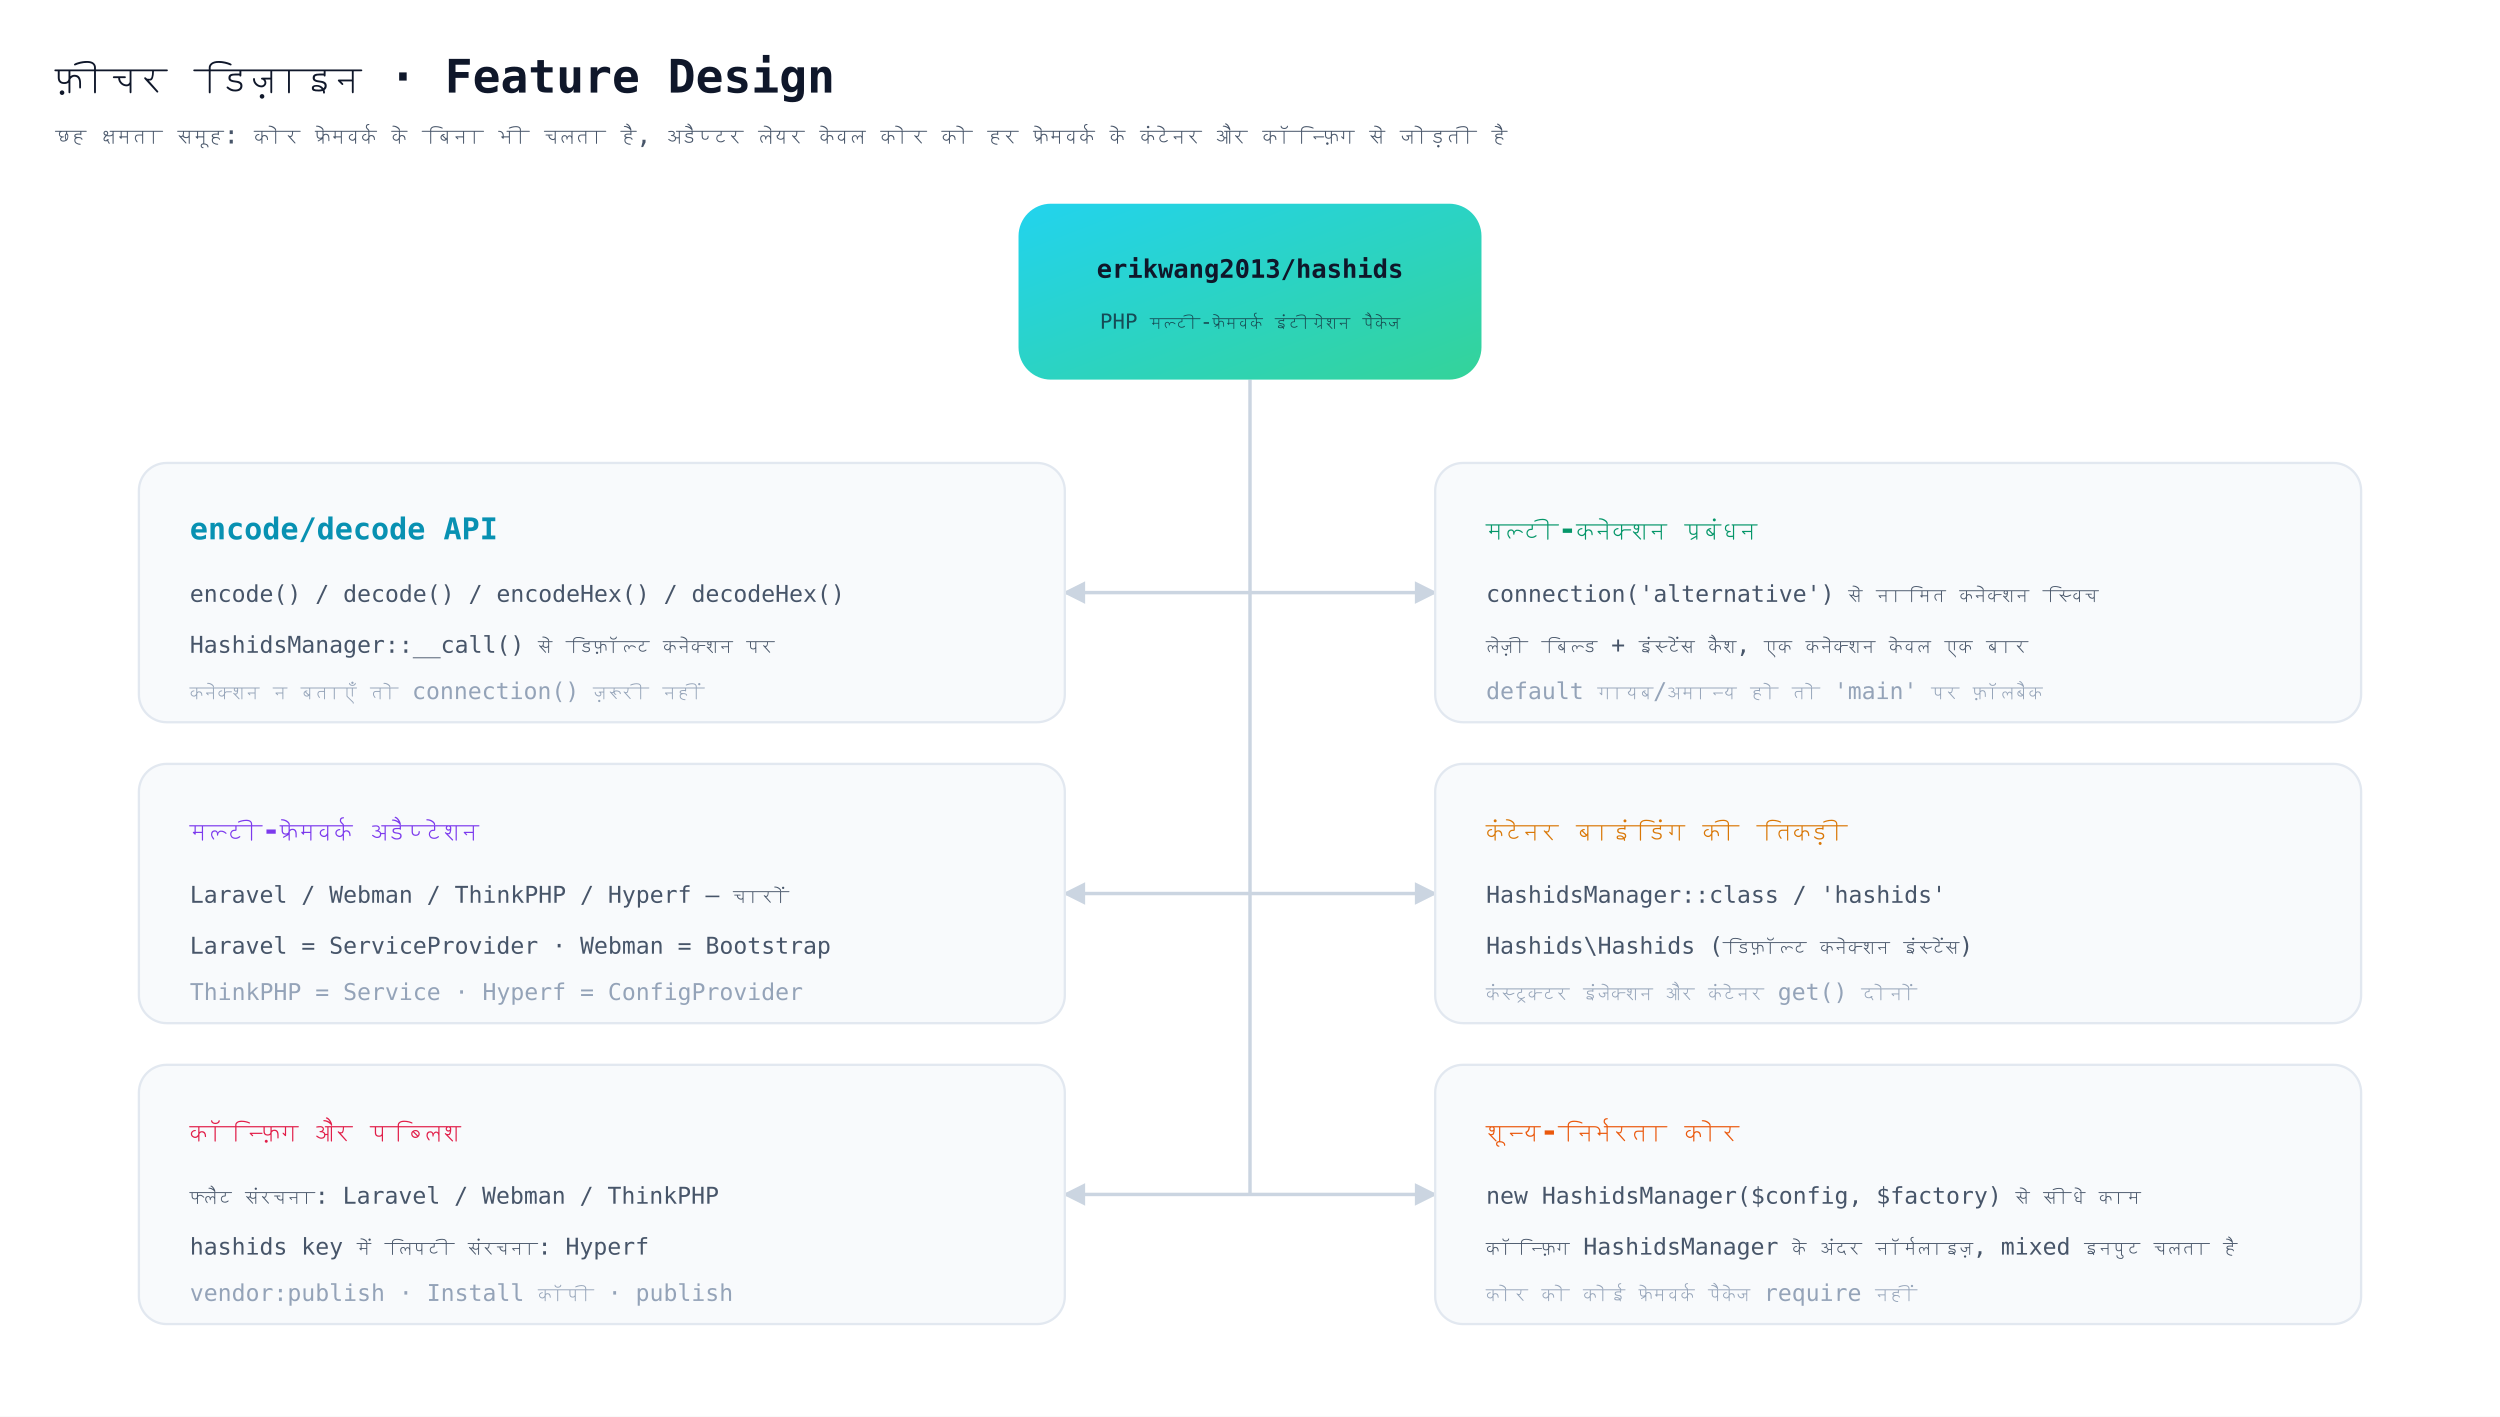
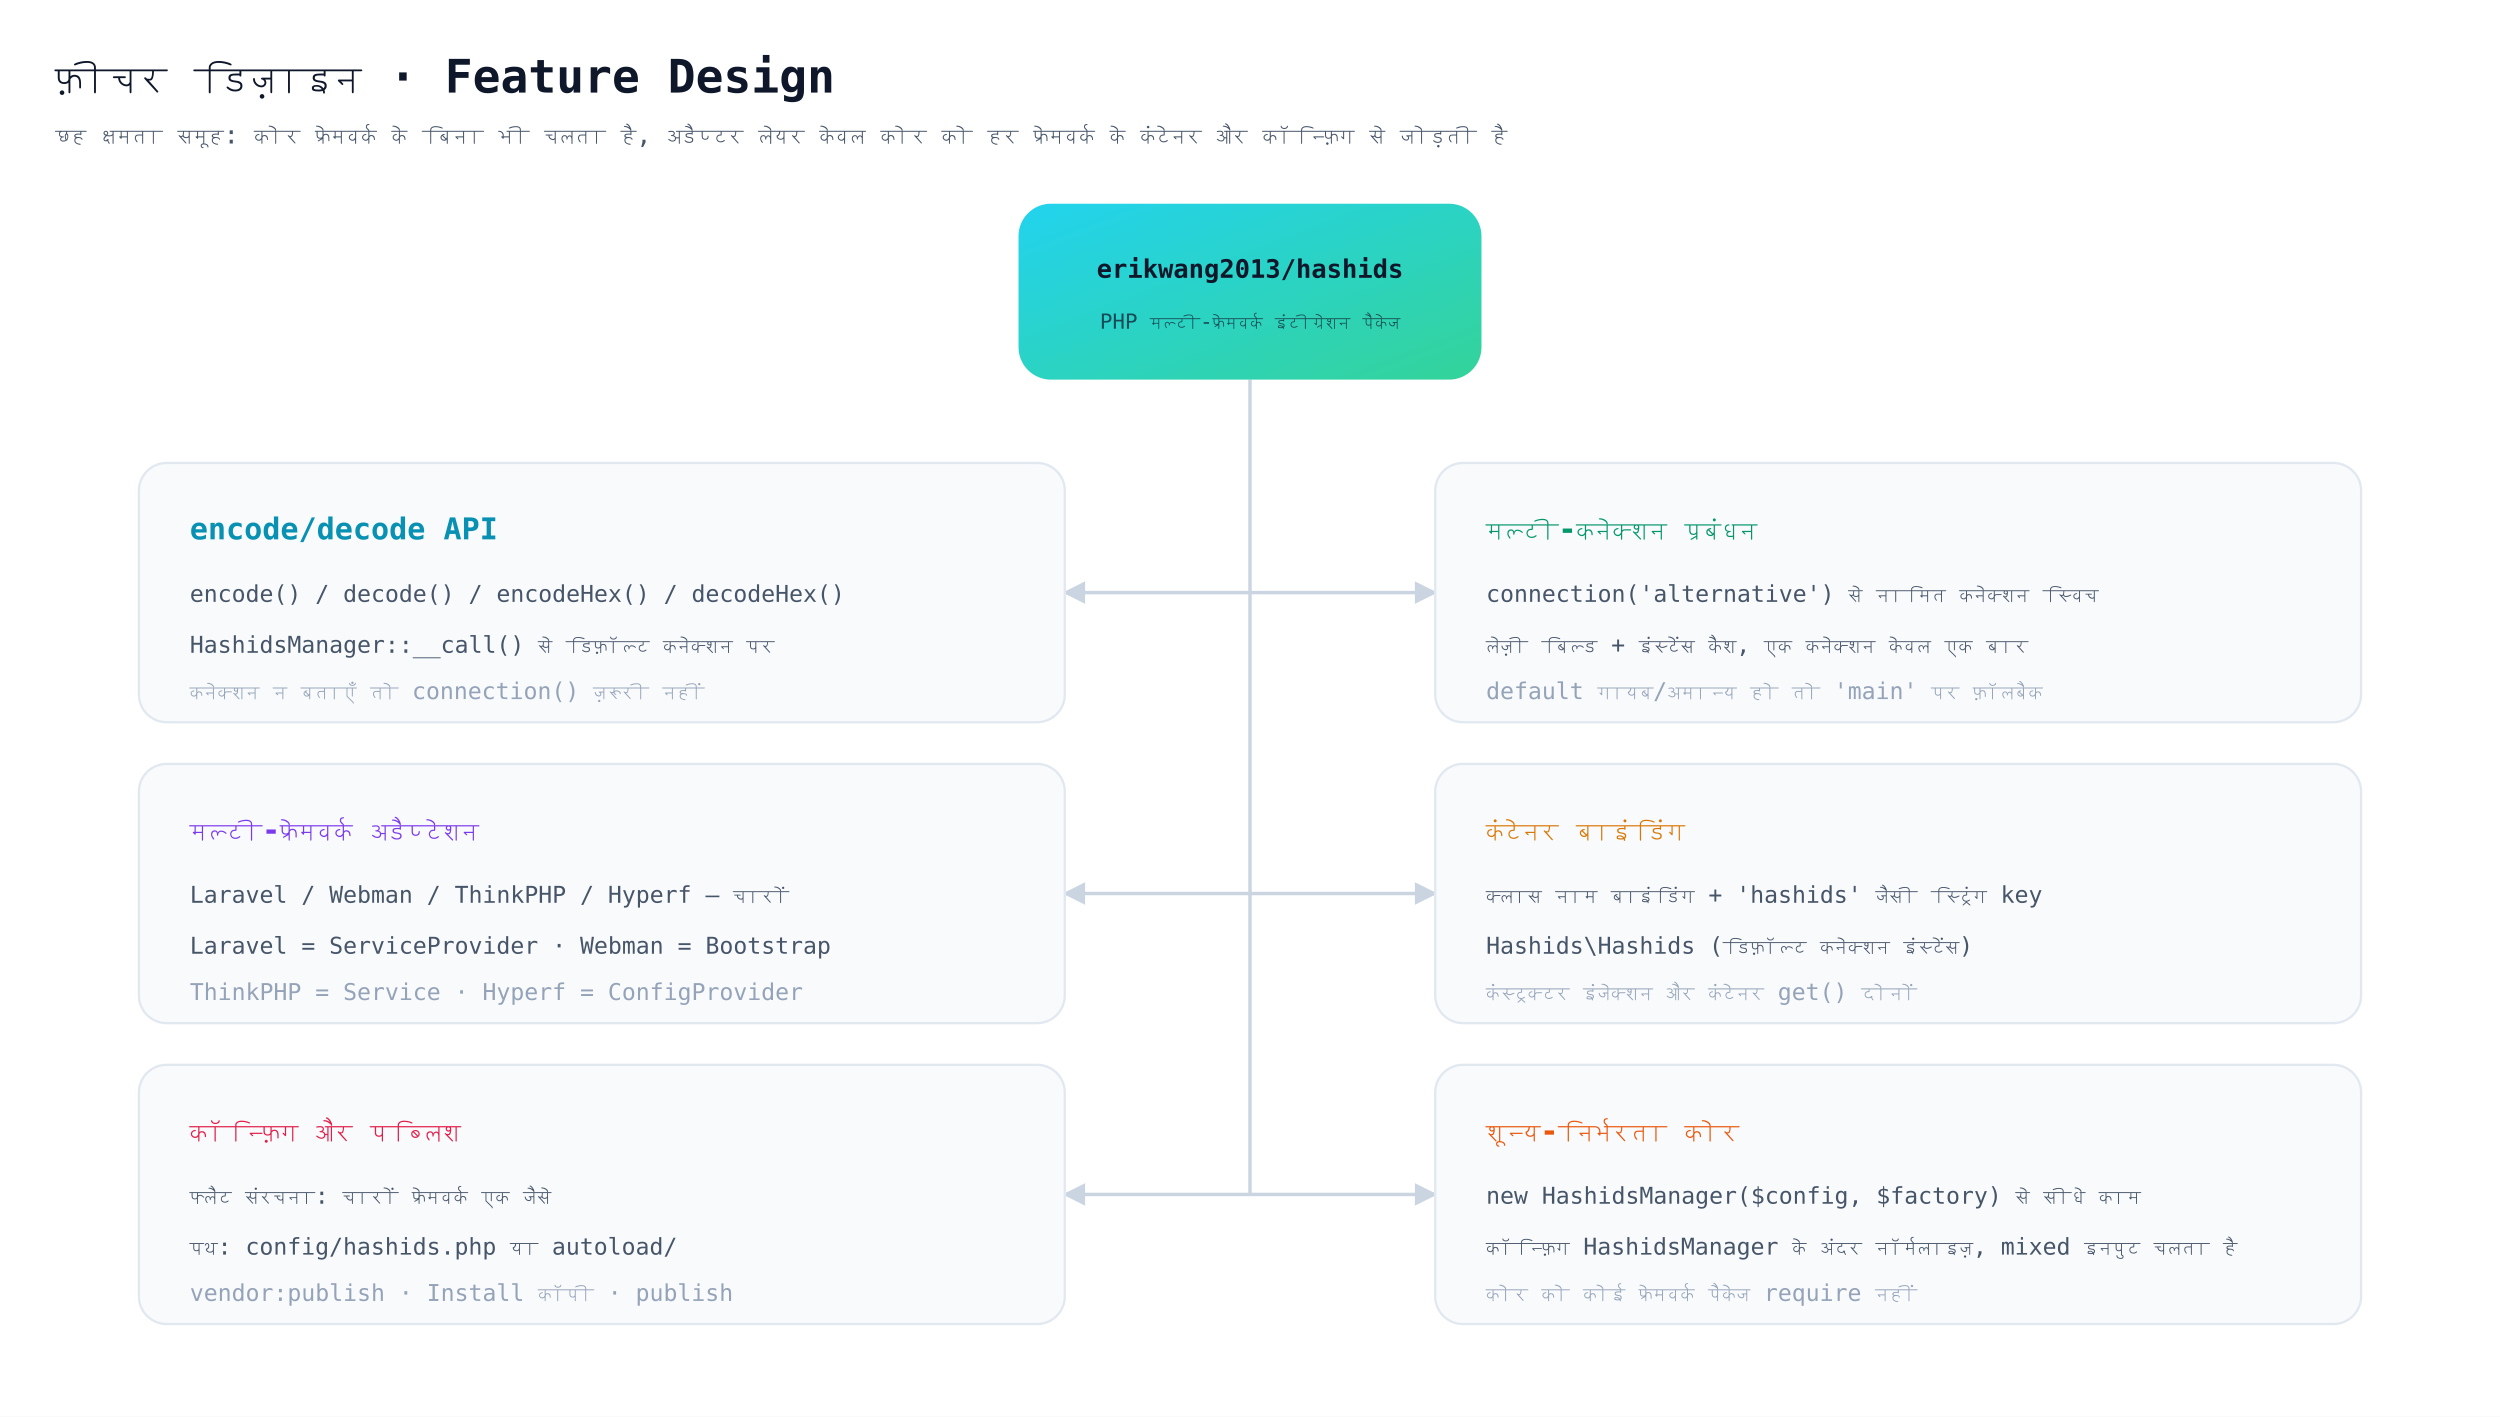
<svg xmlns="http://www.w3.org/2000/svg" viewBox="0 0 1080 612" role="img" aria-labelledby="featTitle featDesc">
  <defs>
    <style>
      text { font-family: ui-monospace, SFMono-Regular, Menlo, Consolas, "DejaVu Sans Mono", "PingFang SC", "Microsoft YaHei", monospace; }
      .bg     { fill: #ffffff; }
      .card   { fill: #f8fafc; stroke: #e2e8f0; stroke-width: 1; }
      .spine  { stroke: #cbd5e1; stroke-width: 1.5; fill: none; }
      .t-primary { fill: #0f172a; font-weight: 600; }
      .t-muted   { fill: #475569; }
      .t-dim     { fill: #94a3b8; }
      .t-frontend   { fill: #0891b2; font-weight: 600; }
      .t-backend    { fill: #059669; font-weight: 600; }
      .t-database   { fill: #7c3aed; font-weight: 600; }
      .t-cloud      { fill: #d97706; font-weight: 600; }
      .t-security   { fill: #e11d48; font-weight: 600; }
      .t-messagebus { fill: #ea580c; font-weight: 600; }
      .a-head { fill: #cbd5e1; }

      @media (prefers-color-scheme: dark) {
        .bg    { fill: #0b1220; }
        .card  { fill: #0f172a; stroke: #1e293b; }
        .spine { stroke: #334155; }
        .t-primary { fill: #f8fafc; }
        .t-muted   { fill: #94a3b8; }
        .t-dim     { fill: #64748b; }
        .t-frontend   { fill: #22d3ee; }
        .t-backend    { fill: #34d399; }
        .t-database   { fill: #a78bfa; }
        .t-cloud      { fill: #fbbf24; }
        .t-security   { fill: #fb7185; }
        .t-messagebus { fill: #fb923c; }
        .a-head { fill: #334155; }
      }
    </style>
    <marker id="ah" viewBox="0 0 10 10" refX="9" refY="5" markerWidth="6.5" markerHeight="6.5" orient="auto">
      <path d="M0 0 L10 5 L0 10 z" class="a-head" />
    </marker>
    <linearGradient id="rootGrad" x1="0" y1="0" x2="1" y2="1">
      <stop offset="0" stop-color="#22d3ee" />
      <stop offset="1" stop-color="#34d399" />
    </linearGradient>
  </defs>
  <rect class="bg" x="0" y="0" width="1080" height="612" />
  <text x="24" y="40" class="t-primary" font-size="20">फ़ीचर डिज़ाइन · Feature Design</text>
  <text x="24" y="62" class="t-muted" font-size="11">छह क्षमता समूह: कोर फ्रेमवर्क के बिना भी चलता है, अडैप्टर लेयर केवल कोर को हर फ्रेमवर्क के कंटेनर और कॉन्फ़िग से जोड़ती है</text>
  <path class="spine" d="M540 164 V516" />
  <path class="spine" d="M540 256 H460" marker-end="url(#ah)" />
  <path class="spine" d="M540 386 H460" marker-end="url(#ah)" />
  <path class="spine" d="M540 516 H460" marker-end="url(#ah)" />
  <path class="spine" d="M540 256 H620" marker-end="url(#ah)" />
  <path class="spine" d="M540 386 H620" marker-end="url(#ah)" />
  <path class="spine" d="M540 516 H620" marker-end="url(#ah)" />
  <rect x="440" y="88" width="200" height="76" rx="14" fill="url(#rootGrad)" />
  <text x="540" y="120" font-size="11" font-weight="700" fill="#0f172a" text-anchor="middle">erikwang2013/hashids</text>
  <text x="540" y="142" font-size="9" fill="rgba(15,23,42,.72)" text-anchor="middle">PHP मल्टी-फ्रेमवर्क इंटीग्रेशन पैकेज</text>
  <rect class="card" x="60" y="200" width="400" height="112" rx="12" />
  <text class="t-frontend" x="82" y="233" font-size="13">encode/decode API</text>
  <text class="t-muted" x="82" y="260" font-size="10">encode() / decode() / encodeHex() / decodeHex()</text>
  <text class="t-muted" x="82" y="282" font-size="10">HashidsManager::__call() से डिफ़ॉल्ट कनेक्शन पर</text>
  <text class="t-dim" x="82" y="302" font-size="10">कनेक्शन न बताएँ तो connection() ज़रूरी नहीं</text>
  <rect class="card" x="60" y="330" width="400" height="112" rx="12" />
  <text class="t-database" x="82" y="363" font-size="13">मल्टी-फ्रेमवर्क अडैप्टेशन</text>
  <text class="t-muted" x="82" y="390" font-size="10">Laravel / Webman / ThinkPHP / Hyperf — चारों</text>
  <text class="t-muted" x="82" y="412" font-size="10">Laravel = ServiceProvider · Webman = Bootstrap</text>
  <text class="t-dim" x="82" y="432" font-size="10">ThinkPHP = Service · Hyperf = ConfigProvider</text>
  <rect class="card" x="60" y="460" width="400" height="112" rx="12" />
  <text class="t-security" x="82" y="493" font-size="13">कॉन्फ़िग और पब्लिश</text>
-   <text class="t-muted" x="82" y="520" font-size="10">फ्लैट संरचना: Laravel / Webman / ThinkPHP</text>
-   <text class="t-muted" x="82" y="542" font-size="10">hashids key में लिपटी संरचना: Hyperf</text>
+   <text class="t-muted" x="82" y="520" font-size="10">फ्लैट संरचना: चारों फ्रेमवर्क एक जैसे</text>
+   <text class="t-muted" x="82" y="542" font-size="10">पथ: config/hashids.php या autoload/</text>
  <text class="t-dim" x="82" y="562" font-size="10">vendor:publish · Install कॉपी · publish</text>
  <rect class="card" x="620" y="200" width="400" height="112" rx="12" />
  <text class="t-backend" x="642" y="233" font-size="13">मल्टी-कनेक्शन प्रबंधन</text>
  <text class="t-muted" x="642" y="260" font-size="10">connection('alternative') से नामित कनेक्शन स्विच</text>
  <text class="t-muted" x="642" y="282" font-size="10">लेज़ी बिल्ड + इंस्टेंस कैश, एक कनेक्शन केवल एक बार</text>
  <text class="t-dim" x="642" y="302" font-size="10">default गायब/अमान्य हो तो 'main' पर फ़ॉलबैक</text>
  <rect class="card" x="620" y="330" width="400" height="112" rx="12" />
-   <text class="t-cloud" x="642" y="363" font-size="13">कंटेनर बाइंडिंग की तिकड़ी</text>
-   <text class="t-muted" x="642" y="390" font-size="10">HashidsManager::class / 'hashids'</text>
+   <text class="t-cloud" x="642" y="363" font-size="13">कंटेनर बाइंडिंग</text>
+   <text class="t-muted" x="642" y="390" font-size="10">क्लास नाम बाइंडिंग + 'hashids' जैसी स्ट्रिंग key</text>
  <text class="t-muted" x="642" y="412" font-size="10">Hashids\Hashids (डिफ़ॉल्ट कनेक्शन इंस्टेंस)</text>
  <text class="t-dim" x="642" y="432" font-size="10">कंस्ट्रक्टर इंजेक्शन और कंटेनर get() दोनों</text>
  <rect class="card" x="620" y="460" width="400" height="112" rx="12" />
  <text class="t-messagebus" x="642" y="493" font-size="13">शून्य-निर्भरता कोर</text>
  <text class="t-muted" x="642" y="520" font-size="10">new HashidsManager($config, $factory) से सीधे काम</text>
  <text class="t-muted" x="642" y="542" font-size="10">कॉन्फ़िग HashidsManager के अंदर नॉर्मलाइज़, mixed इनपुट चलता है</text>
  <text class="t-dim" x="642" y="562" font-size="10">कोर को कोई फ्रेमवर्क पैकेज require नहीं</text>
</svg>
